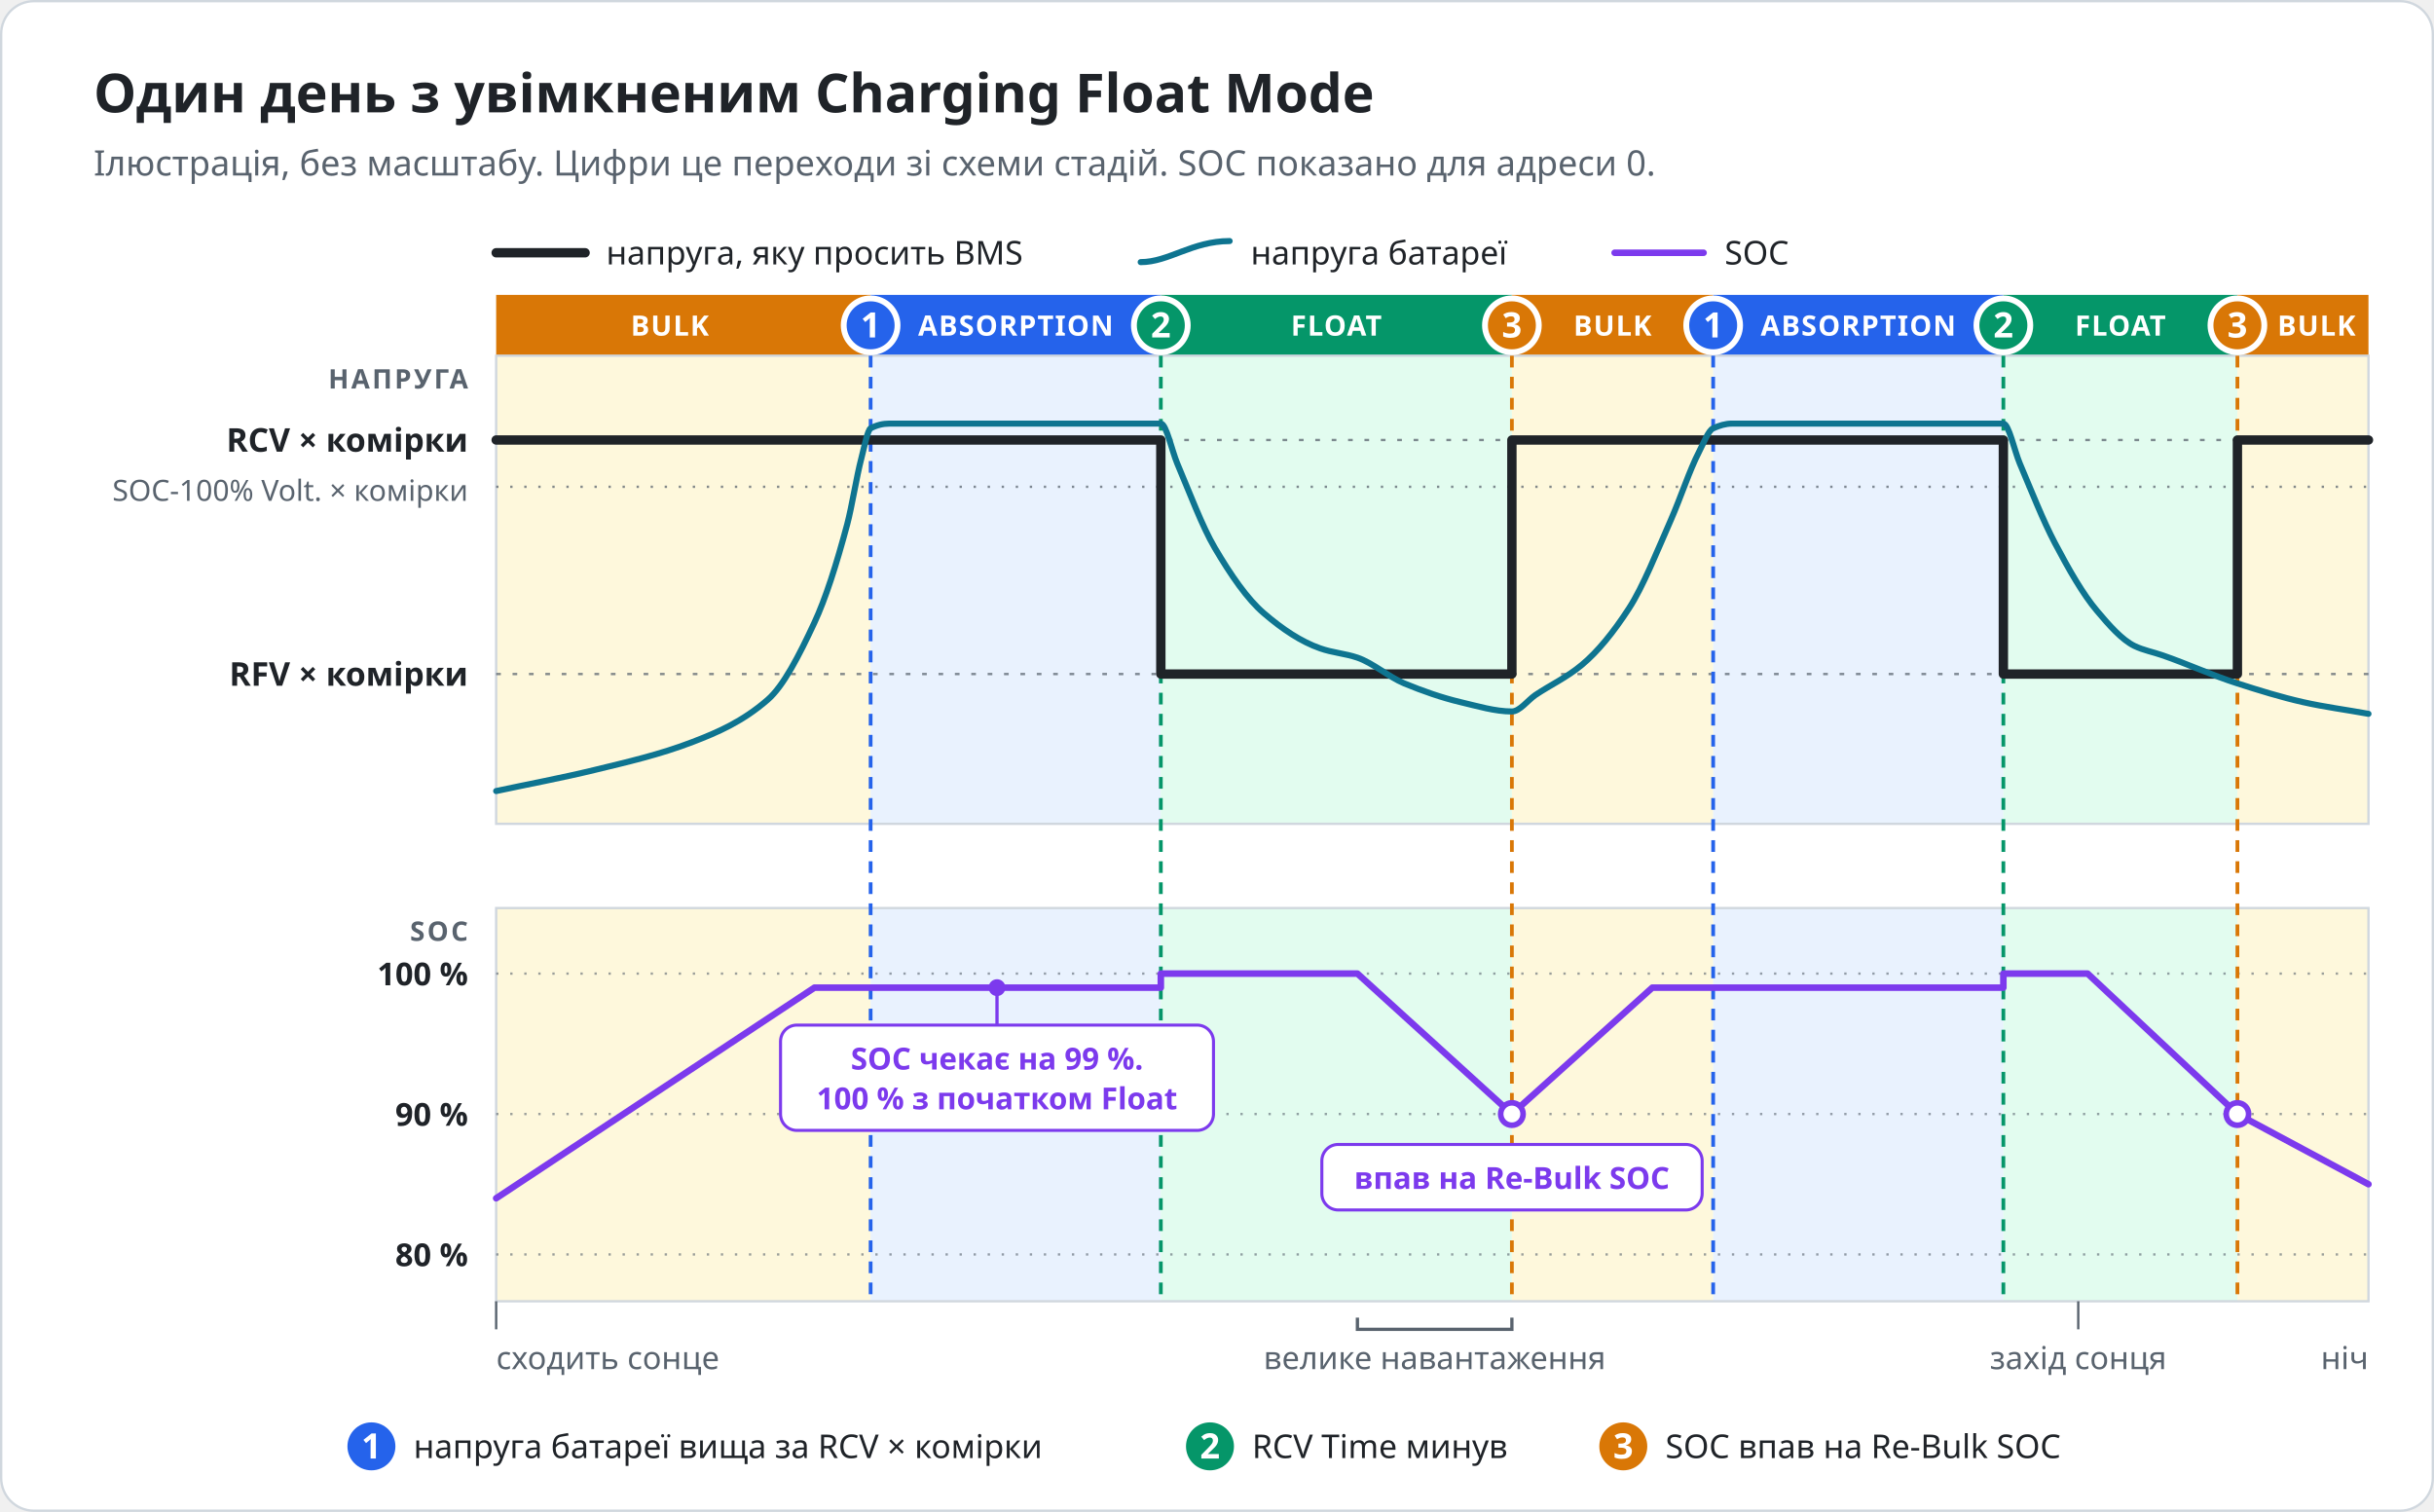
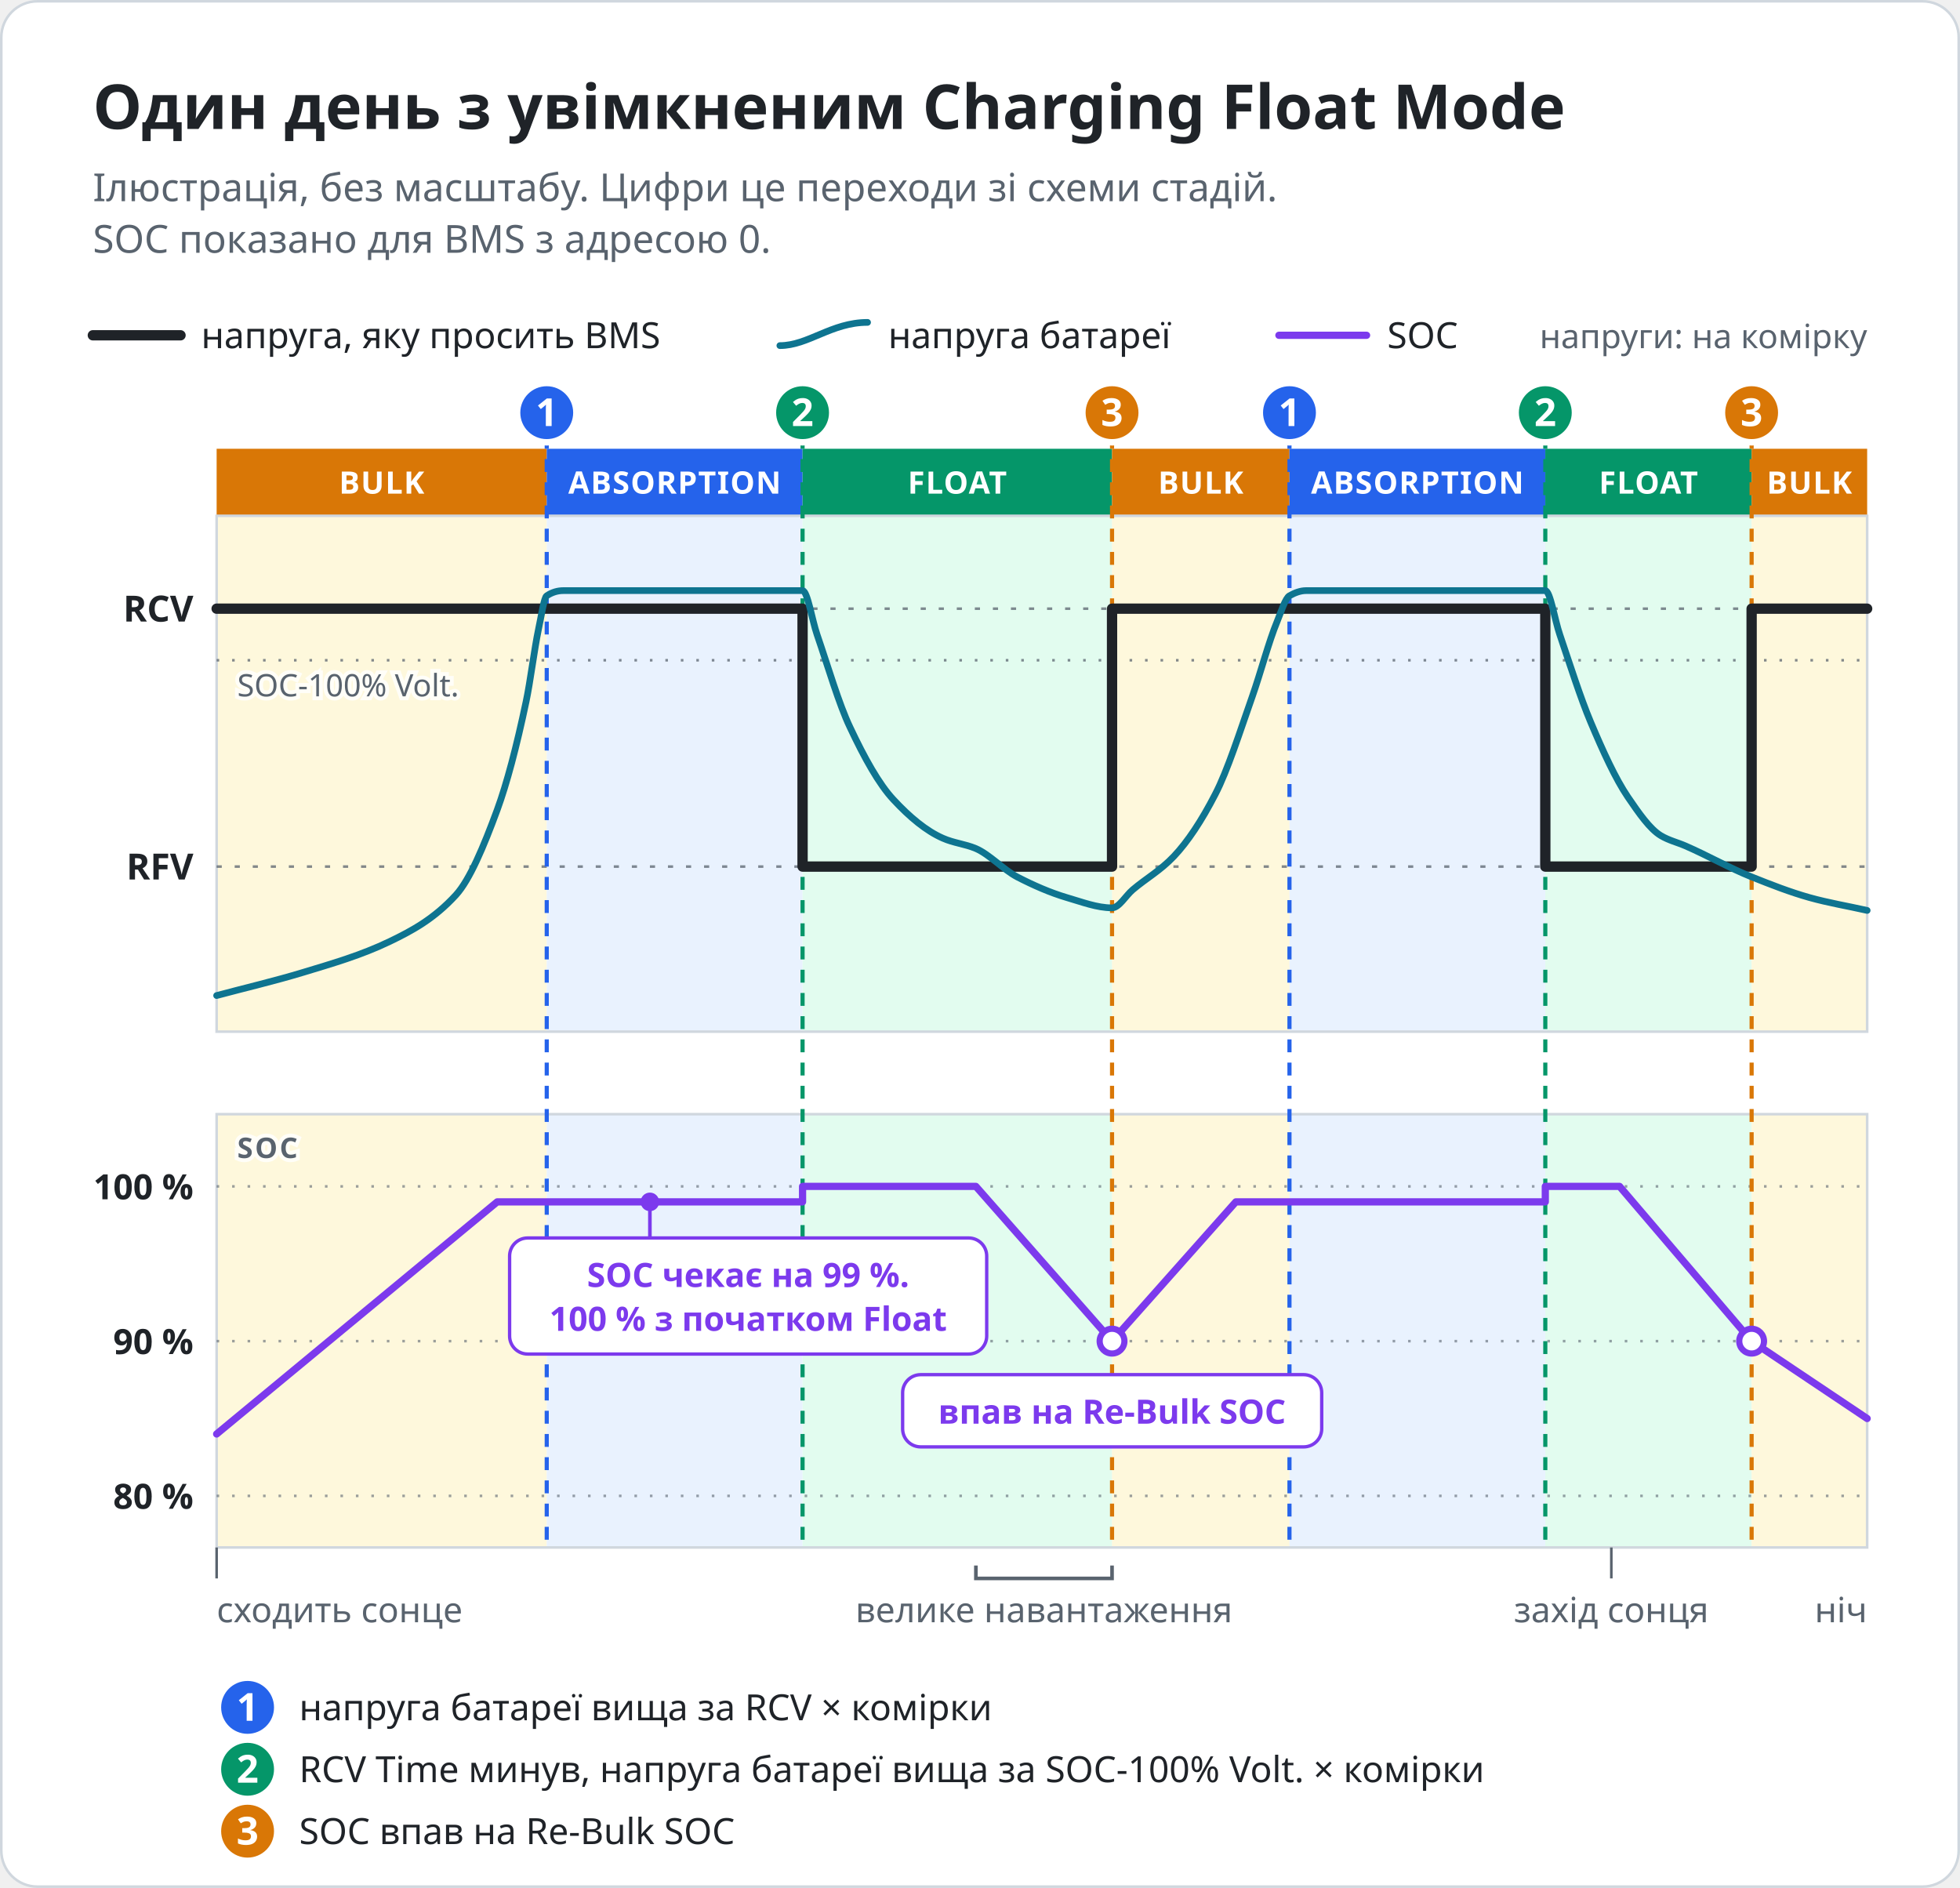
- <svg xmlns="http://www.w3.org/2000/svg" viewBox="0 0 1040 646" width="1040" height="646" font-family="-apple-system,BlinkMacSystemFont,'Segoe UI','Noto Sans',Helvetica,Arial,sans-serif" role="img" aria-label="Один день з увімкненим Charging Float Mode">
-   <rect x="0.5" y="0.5" width="1039" height="645" rx="14" fill="#FFFFFF" stroke="#D0D7DE" />
+ <svg xmlns="http://www.w3.org/2000/svg" viewBox="0 0 760 732" width="760" height="732" font-family="-apple-system,BlinkMacSystemFont,'Segoe UI','Noto Sans',Helvetica,Arial,sans-serif" role="img" aria-label="Один день з увімкненим Charging Float Mode">
+   <rect x="0.5" y="0.5" width="759" height="731" rx="14" fill="#FFFFFF" stroke="#D0D7DE" />
  <defs>
    <marker id="ah-bulk" viewBox="0 0 10 10" refX="8" refY="5" markerWidth="4.6" markerHeight="4.6" orient="auto-start-reverse">
      <path d="M0,0.6 L10,5 L0,9.4 z" fill="#D97706" />
    </marker>
    <marker id="ah-abs" viewBox="0 0 10 10" refX="8" refY="5" markerWidth="4.6" markerHeight="4.6" orient="auto-start-reverse">
      <path d="M0,0.6 L10,5 L0,9.4 z" fill="#2563EB" />
    </marker>
    <marker id="ah-flt" viewBox="0 0 10 10" refX="8" refY="5" markerWidth="4.6" markerHeight="4.6" orient="auto-start-reverse">
      <path d="M0,0.6 L10,5 L0,9.4 z" fill="#059669" />
    </marker>
  </defs>
-   <text x="40.0" y="48.0" font-size="23" font-weight="700" fill="#1F2328" text-anchor="start">Один день з увімкненим Charging Float Mode</text>
-   <text x="40.0" y="75.0" font-size="15" font-weight="400" fill="#59636E" text-anchor="start">Ілюстрація, без масштабу. Цифри це переходи зі схеми стадій. SOC показано для адреси 0.</text>
-   <line x1="212" y1="108" x2="250" y2="108" stroke="#1F2328" stroke-width="4" stroke-linecap="round" />
-   <text x="259.0" y="113.0" font-size="14" font-weight="500" fill="#1F2328" text-anchor="start">напруга, яку просить BMS</text>
-   <path d="M487.4,112 C499.4,112 509.4,103 525.4,103" fill="none" stroke="#0E7490" stroke-width="2.6" stroke-linecap="round" />
-   <text x="534.4" y="113.0" font-size="14" font-weight="500" fill="#1F2328" text-anchor="start">напруга батареї</text>
-   <line x1="689.9" y1="108" x2="727.9" y2="108" stroke="#7C3AED" stroke-width="2.8" stroke-linecap="round" />
-   <text x="736.9" y="113.0" font-size="14" font-weight="500" fill="#1F2328" text-anchor="start">SOC</text>
-   <rect x="212" y="152" width="160" height="200" fill="#FEF3C7" opacity="0.62" />
-   <rect x="212" y="388" width="160" height="168" fill="#FEF3C7" opacity="0.62" />
-   <rect x="212" y="126" width="160" height="26" fill="#D97706" />
-   <text x="286.2" y="143.4" font-size="12" font-weight="700" fill="#fff" text-anchor="middle" letter-spacing="0.5">BULK</text>
-   <rect x="372" y="152" width="124" height="200" fill="#DBEAFE" opacity="0.62" />
-   <rect x="372" y="388" width="124" height="168" fill="#DBEAFE" opacity="0.62" />
-   <rect x="372" y="126" width="124" height="26" fill="#2563EB" />
-   <text x="434.0" y="143.4" font-size="12" font-weight="700" fill="#fff" text-anchor="middle" letter-spacing="0.5">ABSORPTION</text>
-   <rect x="496" y="152" width="150" height="200" fill="#D1FAE5" opacity="0.62" />
-   <rect x="496" y="388" width="150" height="168" fill="#D1FAE5" opacity="0.62" />
-   <rect x="496" y="126" width="150" height="26" fill="#059669" />
-   <text x="571.0" y="143.4" font-size="12" font-weight="700" fill="#fff" text-anchor="middle" letter-spacing="0.5">FLOAT</text>
-   <rect x="646" y="152" width="86" height="200" fill="#FEF3C7" opacity="0.62" />
-   <rect x="646" y="388" width="86" height="168" fill="#FEF3C7" opacity="0.62" />
-   <rect x="646" y="126" width="86" height="26" fill="#D97706" />
-   <text x="689.0" y="143.4" font-size="12" font-weight="700" fill="#fff" text-anchor="middle" letter-spacing="0.5">BULK</text>
-   <rect x="732" y="152" width="124" height="200" fill="#DBEAFE" opacity="0.62" />
-   <rect x="732" y="388" width="124" height="168" fill="#DBEAFE" opacity="0.62" />
-   <rect x="732" y="126" width="124" height="26" fill="#2563EB" />
-   <text x="794.0" y="143.4" font-size="12" font-weight="700" fill="#fff" text-anchor="middle" letter-spacing="0.5">ABSORPTION</text>
-   <rect x="856" y="152" width="100" height="200" fill="#D1FAE5" opacity="0.62" />
-   <rect x="856" y="388" width="100" height="168" fill="#D1FAE5" opacity="0.62" />
-   <rect x="856" y="126" width="100" height="26" fill="#059669" />
-   <text x="906.0" y="143.4" font-size="12" font-weight="700" fill="#fff" text-anchor="middle" letter-spacing="0.5">FLOAT</text>
-   <rect x="956" y="152" width="56" height="200" fill="#FEF3C7" opacity="0.62" />
-   <rect x="956" y="388" width="56" height="168" fill="#FEF3C7" opacity="0.62" />
-   <rect x="956" y="126" width="56" height="26" fill="#D97706" />
-   <text x="989.8" y="143.4" font-size="12" font-weight="700" fill="#fff" text-anchor="middle" letter-spacing="0.5">BULK</text>
-   <rect x="212" y="152" width="800" height="200" fill="none" stroke="#D0D7DE" />
-   <rect x="212" y="388" width="800" height="168" fill="none" stroke="#D0D7DE" />
-   <line x1="212" y1="188" x2="1012" y2="188" stroke="#59636E" stroke-width="1" stroke-dasharray="2 5" opacity="0.75" />
-   <line x1="212" y1="208" x2="1012" y2="208" stroke="#59636E" stroke-width="1" stroke-dasharray="1 5" opacity="0.75" />
-   <line x1="212" y1="288" x2="1012" y2="288" stroke="#59636E" stroke-width="1" stroke-dasharray="2 5" opacity="0.75" />
-   <text x="200.0" y="166.0" font-size="11.5" font-weight="700" fill="#59636E" text-anchor="end" letter-spacing="1">НАПРУГА</text>
-   <text x="200.0" y="193.0" font-size="14" font-weight="700" fill="#1F2328" text-anchor="end">RCV × комірки</text>
-   <text x="200.0" y="214.0" font-size="12.5" font-weight="400" fill="#59636E" text-anchor="end">SOC-100% Volt. × комірки</text>
-   <text x="200.0" y="293.0" font-size="14" font-weight="700" fill="#1F2328" text-anchor="end">RFV × комірки</text>
-   <text x="200.0" y="402.0" font-size="11.5" font-weight="700" fill="#59636E" text-anchor="end" letter-spacing="1">SOC</text>
-   <line x1="212" y1="416" x2="1012" y2="416" stroke="#59636E" stroke-width="1" stroke-dasharray="1 5" opacity="0.6" />
-   <text x="200.0" y="421.0" font-size="13.5" font-weight="600" fill="#1F2328" text-anchor="end">100 %</text>
-   <line x1="212" y1="476" x2="1012" y2="476" stroke="#59636E" stroke-width="1" stroke-dasharray="1 5" opacity="0.6" />
-   <text x="200.0" y="481.0" font-size="13.5" font-weight="600" fill="#1F2328" text-anchor="end">90 %</text>
-   <line x1="212" y1="536" x2="1012" y2="536" stroke="#59636E" stroke-width="1" stroke-dasharray="1 5" opacity="0.6" />
-   <text x="200.0" y="541.0" font-size="13.5" font-weight="600" fill="#1F2328" text-anchor="end">80 %</text>
-   <line x1="372" y1="152" x2="372" y2="556" stroke="#2563EB" stroke-width="1.6" stroke-dasharray="5 4" />
-   <line x1="496" y1="152" x2="496" y2="556" stroke="#059669" stroke-width="1.6" stroke-dasharray="5 4" />
-   <line x1="646" y1="152" x2="646" y2="556" stroke="#D97706" stroke-width="1.6" stroke-dasharray="5 4" />
-   <line x1="732" y1="152" x2="732" y2="556" stroke="#2563EB" stroke-width="1.6" stroke-dasharray="5 4" />
-   <line x1="856" y1="152" x2="856" y2="556" stroke="#059669" stroke-width="1.6" stroke-dasharray="5 4" />
-   <line x1="956" y1="152" x2="956" y2="556" stroke="#D97706" stroke-width="1.6" stroke-dasharray="5 4" />
-   <path d="M212,188 L496,188 L496,288 L646,288 L646,188 L856,188 L856,288 L956,288 L956,188 L1012,188" fill="none" stroke="#1F2328" stroke-width="4" stroke-linejoin="round" stroke-linecap="round" />
-   <path d="M212.0,338.0 C226.0,335.0 240.0,332.4 254.0,329.0 C268.0,325.6 282.0,322.4 296.0,317.0 C306.7,312.9 317.3,308.3 328.0,299.0 C334.7,293.2 341.3,280.4 348.0,266.0 C352.7,255.9 357.3,241.6 362.0,224.0 C364.0,216.5 366.0,203.6 368.0,196.0 C369.3,191.0 370.7,183.7 372.0,183.0 C374.7,181.6 377.3,181.0 380.0,181.0 C418.7,181.0 457.3,181.0 496.0,181.0 C498.3,181.0 500.7,192.5 503.0,198.0 C508.3,210.5 513.7,225.0 519.0,234.0 C526.0,245.9 533.0,256.0 540.0,262.0 C548.0,268.9 556.0,274.2 564.0,277.0 C569.3,278.9 574.7,279.2 580.0,281.0 C586.7,283.3 593.3,289.2 600.0,292.0 C608.0,295.3 616.0,298.1 624.0,300.0 C631.3,301.7 638.7,304.0 646.0,304.0 C649.3,304.0 652.7,299.3 656.0,297.0 C662.7,292.5 669.3,289.6 676.0,284.0 C682.7,278.4 689.3,270.3 696.0,260.0 C702.0,250.8 708.0,235.6 714.0,222.0 C718.0,212.9 722.0,200.7 726.0,193.0 C728.0,189.1 730.0,183.9 732.0,183.0 C734.7,181.8 737.3,181.0 740.0,181.0 C778.7,181.0 817.3,181.0 856.0,181.0 C858.3,181.0 860.7,192.5 863.0,198.0 C868.0,209.8 873.0,222.5 878.0,232.0 C884.0,243.4 890.0,253.9 896.0,261.0 C901.3,267.3 906.7,273.4 912.0,276.0 C916.0,277.9 920.0,278.6 924.0,280.0 C934.7,283.7 945.3,288.6 956.0,292.0 C965.3,295.0 974.7,297.9 984.0,300.0 C993.3,302.1 1002.7,303.3 1012.0,305.0" fill="none" stroke="#0E7490" stroke-width="2.6" stroke-linecap="round" />
-   <path d="M212,512.0 L348,422.0 L496,422.0 L496,416.0 L580,416.0 L646,476.0 L706,422.0 L856,422.0 L856,416.0 L892,416.0 L956,476.0 L1012,506.0" fill="none" stroke="#7C3AED" stroke-width="2.8" stroke-linejoin="round" stroke-linecap="round" />
-   <path d="M426,425 L426,442" fill="none" stroke="#7C3AED" stroke-width="1.4" />
-   <circle cx="426" cy="422" r="3.6" fill="#7C3AED" />
-   <rect x="333.5" y="438" width="185.0" height="45" rx="7" fill="#fff" stroke="#7C3AED" stroke-width="1.3" />
-   <text x="426.0" y="457.0" font-size="13" font-weight="600" fill="#7C3AED" text-anchor="middle">SOC чекає на 99 %.</text>
-   <text x="426.0" y="474.0" font-size="13" font-weight="600" fill="#7C3AED" text-anchor="middle">100 % з початком Float</text>
-   <circle cx="646" cy="476" r="4.8" fill="#fff" stroke="#7C3AED" stroke-width="2.4" />
-   <circle cx="956" cy="476" r="4.8" fill="#fff" stroke="#7C3AED" stroke-width="2.4" />
-   <rect x="564.8" y="489" width="162.5" height="28" rx="7" fill="#fff" stroke="#7C3AED" stroke-width="1.3" />
-   <text x="646.0" y="508.0" font-size="13" font-weight="600" fill="#7C3AED" text-anchor="middle">впав на Re-Bulk SOC</text>
-   <circle cx="372" cy="139" r="11.5" fill="#2563EB" stroke="#fff" stroke-width="2.5" />
-   <text x="372.0" y="144.2" font-size="15" font-weight="700" fill="#fff" text-anchor="middle">1</text>
-   <circle cx="496" cy="139" r="11.5" fill="#059669" stroke="#fff" stroke-width="2.5" />
-   <text x="496.0" y="144.2" font-size="15" font-weight="700" fill="#fff" text-anchor="middle">2</text>
-   <circle cx="646" cy="139" r="11.5" fill="#D97706" stroke="#fff" stroke-width="2.5" />
-   <text x="646.0" y="144.2" font-size="15" font-weight="700" fill="#fff" text-anchor="middle">3</text>
-   <circle cx="732" cy="139" r="11.5" fill="#2563EB" stroke="#fff" stroke-width="2.5" />
-   <text x="732.0" y="144.2" font-size="15" font-weight="700" fill="#fff" text-anchor="middle">1</text>
-   <circle cx="856" cy="139" r="11.5" fill="#059669" stroke="#fff" stroke-width="2.5" />
-   <text x="856.0" y="144.2" font-size="15" font-weight="700" fill="#fff" text-anchor="middle">2</text>
-   <circle cx="956" cy="139" r="11.5" fill="#D97706" stroke="#fff" stroke-width="2.5" />
-   <text x="956.0" y="144.2" font-size="15" font-weight="700" fill="#fff" text-anchor="middle">3</text>
-   <line x1="212" y1="556" x2="212" y2="568" stroke="#59636E" />
-   <text x="212.0" y="585.0" font-size="13.5" font-weight="500" fill="#59636E" text-anchor="start">сходить сонце</text>
-   <path d="M580,563 V568 H646 V563" fill="none" stroke="#59636E" stroke-width="1.4" />
-   <text x="613.0" y="585.0" font-size="13.5" font-weight="500" fill="#59636E" text-anchor="middle">велике навантаження</text>
-   <line x1="888" y1="556" x2="888" y2="568" stroke="#59636E" />
-   <text x="888.0" y="585.0" font-size="13.5" font-weight="500" fill="#59636E" text-anchor="middle">захід сонця</text>
-   <text x="1012.0" y="585.0" font-size="13.5" font-weight="500" fill="#59636E" text-anchor="end">ніч</text>
-   <circle cx="158.7" cy="618" r="11.5" fill="#2563EB" stroke="#fff" stroke-width="2.5" />
-   <text x="158.7" y="623.2" font-size="15" font-weight="700" fill="#fff" text-anchor="middle">1</text>
-   <text x="176.7" y="623.0" font-size="14" font-weight="500" fill="#1F2328" text-anchor="start">напруга батареї вища за RCV × комірки</text>
-   <circle cx="517.0" cy="618" r="11.5" fill="#059669" stroke="#fff" stroke-width="2.5" />
-   <text x="517.0" y="623.2" font-size="15" font-weight="700" fill="#fff" text-anchor="middle">2</text>
-   <text x="535.0" y="623.0" font-size="14" font-weight="500" fill="#1F2328" text-anchor="start">RCV Time минув</text>
-   <circle cx="693.6" cy="618" r="11.5" fill="#D97706" stroke="#fff" stroke-width="2.5" />
-   <text x="693.6" y="623.2" font-size="15" font-weight="700" fill="#fff" text-anchor="middle">3</text>
-   <text x="711.6" y="623.0" font-size="14" font-weight="500" fill="#1F2328" text-anchor="start">SOC впав на Re-Bulk SOC</text>
+   <text x="36.0" y="50.0" font-size="24" font-weight="700" fill="#1F2328" text-anchor="start">Один день з увімкненим Charging Float Mode</text>
+   <text x="36.0" y="78.0" font-size="15" font-weight="400" fill="#59636E" text-anchor="start">Ілюстрація, без масштабу. Цифри це переходи зі схеми стадій.</text>
+   <text x="36.0" y="98.0" font-size="15" font-weight="400" fill="#59636E" text-anchor="start">SOC показано для BMS з адресою 0.</text>
+   <line x1="36" y1="130" x2="70" y2="130" stroke="#1F2328" stroke-width="4" stroke-linecap="round" />
+   <text x="78.0" y="135.0" font-size="14" font-weight="500" fill="#1F2328" text-anchor="start">напруга, яку просить BMS</text>
+   <path d="M302.4,134 C313.4,134 322.4,125 336.4,125" fill="none" stroke="#0E7490" stroke-width="2.6" stroke-linecap="round" />
+   <text x="344.4" y="135.0" font-size="14" font-weight="500" fill="#1F2328" text-anchor="start">напруга батареї</text>
+   <line x1="495.9" y1="130" x2="529.9" y2="130" stroke="#7C3AED" stroke-width="2.8" stroke-linecap="round" />
+   <text x="537.9" y="135.0" font-size="14" font-weight="500" fill="#1F2328" text-anchor="start">SOC</text>
+   <text x="724.0" y="135.0" font-size="13" font-weight="400" fill="#59636E" text-anchor="end">напруги: на комірку</text>
+   <rect x="84.0" y="200" width="128.0" height="200" fill="#FEF3C7" opacity="0.62" />
+   <rect x="84.0" y="432" width="128.0" height="168" fill="#FEF3C7" opacity="0.62" />
+   <rect x="84.0" y="174" width="128.0" height="26" fill="#D97706" />
+   <text x="148.0" y="191.4" font-size="12" font-weight="700" fill="#fff" text-anchor="middle" letter-spacing="0.4">BULK</text>
+   <rect x="212.0" y="200" width="99.2" height="200" fill="#DBEAFE" opacity="0.62" />
+   <rect x="212.0" y="432" width="99.2" height="168" fill="#DBEAFE" opacity="0.62" />
+   <rect x="212.0" y="174" width="99.2" height="26" fill="#2563EB" />
+   <text x="261.6" y="191.4" font-size="12" font-weight="700" fill="#fff" text-anchor="middle" letter-spacing="0.4">ABSORPTION</text>
+   <rect x="311.2" y="200" width="120.0" height="200" fill="#D1FAE5" opacity="0.62" />
+   <rect x="311.2" y="432" width="120.0" height="168" fill="#D1FAE5" opacity="0.62" />
+   <rect x="311.2" y="174" width="120.0" height="26" fill="#059669" />
+   <text x="371.2" y="191.4" font-size="12" font-weight="700" fill="#fff" text-anchor="middle" letter-spacing="0.4">FLOAT</text>
+   <rect x="431.2" y="200" width="68.8" height="200" fill="#FEF3C7" opacity="0.62" />
+   <rect x="431.2" y="432" width="68.8" height="168" fill="#FEF3C7" opacity="0.62" />
+   <rect x="431.2" y="174" width="68.8" height="26" fill="#D97706" />
+   <text x="465.6" y="191.4" font-size="12" font-weight="700" fill="#fff" text-anchor="middle" letter-spacing="0.4">BULK</text>
+   <rect x="500.0" y="200" width="99.2" height="200" fill="#DBEAFE" opacity="0.62" />
+   <rect x="500.0" y="432" width="99.2" height="168" fill="#DBEAFE" opacity="0.62" />
+   <rect x="500.0" y="174" width="99.2" height="26" fill="#2563EB" />
+   <text x="549.6" y="191.4" font-size="12" font-weight="700" fill="#fff" text-anchor="middle" letter-spacing="0.4">ABSORPTION</text>
+   <rect x="599.2" y="200" width="80.0" height="200" fill="#D1FAE5" opacity="0.62" />
+   <rect x="599.2" y="432" width="80.0" height="168" fill="#D1FAE5" opacity="0.62" />
+   <rect x="599.2" y="174" width="80.0" height="26" fill="#059669" />
+   <text x="639.2" y="191.4" font-size="12" font-weight="700" fill="#fff" text-anchor="middle" letter-spacing="0.4">FLOAT</text>
+   <rect x="679.2" y="200" width="44.8" height="200" fill="#FEF3C7" opacity="0.62" />
+   <rect x="679.2" y="432" width="44.8" height="168" fill="#FEF3C7" opacity="0.62" />
+   <rect x="679.2" y="174" width="44.8" height="26" fill="#D97706" />
+   <text x="701.6" y="191.4" font-size="12" font-weight="700" fill="#fff" text-anchor="middle" letter-spacing="0.4">BULK</text>
+   <rect x="84" y="200" width="640" height="200" fill="none" stroke="#D0D7DE" />
+   <rect x="84" y="432" width="640" height="168" fill="none" stroke="#D0D7DE" />
+   <line x1="84" y1="236" x2="724" y2="236" stroke="#59636E" stroke-width="1" stroke-dasharray="2 5" opacity="0.75" />
+   <line x1="84" y1="256" x2="724" y2="256" stroke="#59636E" stroke-width="1" stroke-dasharray="1 5" opacity="0.75" />
+   <line x1="84" y1="336" x2="724" y2="336" stroke="#59636E" stroke-width="1" stroke-dasharray="2 5" opacity="0.75" />
+   <text x="75.0" y="241.0" font-size="14" font-weight="700" fill="#1F2328" text-anchor="end">RCV</text>
+   <text x="75.0" y="341.0" font-size="14" font-weight="700" fill="#1F2328" text-anchor="end">RFV</text>
+   <text x="92.0" y="270.0" font-size="12" font-weight="400" fill="#59636E" text-anchor="start" paint-order="stroke" stroke="#fff" stroke-opacity="0.8" stroke-width="3">SOC-100% Volt.</text>
+   <text x="92.0" y="449.0" font-size="11" font-weight="700" fill="#59636E" text-anchor="start" letter-spacing="0.8" paint-order="stroke" stroke="#fff" stroke-opacity="0.8" stroke-width="3">SOC</text>
+   <line x1="84" y1="460" x2="724" y2="460" stroke="#59636E" stroke-width="1" stroke-dasharray="1 5" opacity="0.6" />
+   <text x="75.0" y="465.0" font-size="13.5" font-weight="600" fill="#1F2328" text-anchor="end">100 %</text>
+   <line x1="84" y1="520" x2="724" y2="520" stroke="#59636E" stroke-width="1" stroke-dasharray="1 5" opacity="0.6" />
+   <text x="75.0" y="525.0" font-size="13.5" font-weight="600" fill="#1F2328" text-anchor="end">90 %</text>
+   <line x1="84" y1="580" x2="724" y2="580" stroke="#59636E" stroke-width="1" stroke-dasharray="1 5" opacity="0.6" />
+   <text x="75.0" y="585.0" font-size="13.5" font-weight="600" fill="#1F2328" text-anchor="end">80 %</text>
+   <line x1="212.0" y1="160" x2="212.0" y2="600" stroke="#2563EB" stroke-width="1.6" stroke-dasharray="5 4" />
+   <line x1="311.2" y1="160" x2="311.2" y2="600" stroke="#059669" stroke-width="1.6" stroke-dasharray="5 4" />
+   <line x1="431.2" y1="160" x2="431.2" y2="600" stroke="#D97706" stroke-width="1.6" stroke-dasharray="5 4" />
+   <line x1="500.0" y1="160" x2="500.0" y2="600" stroke="#2563EB" stroke-width="1.6" stroke-dasharray="5 4" />
+   <line x1="599.2" y1="160" x2="599.2" y2="600" stroke="#059669" stroke-width="1.6" stroke-dasharray="5 4" />
+   <line x1="679.2" y1="160" x2="679.2" y2="600" stroke="#D97706" stroke-width="1.6" stroke-dasharray="5 4" />
+   <path d="M84.0,236 L311.2,236 L311.2,336 L431.2,336 L431.2,236 L599.2,236 L599.2,336 L679.2,336 L679.2,236 L724.0,236" fill="none" stroke="#1F2328" stroke-width="4" stroke-linejoin="round" stroke-linecap="round" />
+   <path d="M84.0,386.0 C95.2,383.0 106.4,380.4 117.6,377.0 C128.8,373.6 140.0,370.4 151.2,365.0 C159.7,360.9 168.3,356.3 176.8,347.0 C182.1,341.2 187.5,328.4 192.8,314.0 C196.5,303.9 200.3,289.6 204.0,272.0 C205.6,264.5 207.2,251.6 208.8,244.0 C209.9,239.0 210.9,231.7 212.0,231.0 C214.1,229.6 216.3,229.0 218.4,229.0 C249.3,229.0 280.3,229.0 311.2,229.0 C313.1,229.0 314.9,240.5 316.8,246.0 C321.1,258.5 325.3,273.0 329.6,282.0 C335.2,293.9 340.8,304.0 346.4,310.0 C352.8,316.9 359.2,322.2 365.6,325.0 C369.9,326.9 374.1,327.2 378.4,329.0 C383.7,331.3 389.1,337.2 394.4,340.0 C400.8,343.3 407.2,346.1 413.6,348.0 C419.5,349.7 425.3,352.0 431.2,352.0 C433.9,352.0 436.5,347.3 439.2,345.0 C444.5,340.5 449.9,337.6 455.2,332.0 C460.5,326.4 465.9,318.3 471.2,308.0 C476.0,298.8 480.8,283.6 485.6,270.0 C488.8,260.9 492.0,248.7 495.2,241.0 C496.8,237.1 498.4,231.9 500.0,231.0 C502.1,229.8 504.3,229.0 506.4,229.0 C537.3,229.0 568.3,229.0 599.2,229.0 C601.1,229.0 602.9,240.5 604.8,246.0 C608.8,257.8 612.8,270.5 616.8,280.0 C621.6,291.4 626.4,301.9 631.2,309.0 C635.5,315.3 639.7,321.4 644.0,324.0 C647.2,325.9 650.4,326.6 653.6,328.0 C662.1,331.7 670.7,336.6 679.2,340.0 C686.7,343.0 694.1,345.9 701.6,348.0 C709.1,350.1 716.5,351.3 724.0,353.0" fill="none" stroke="#0E7490" stroke-width="2.6" stroke-linecap="round" />
+   <path d="M84.0,556.0 L192.8,466.0 L311.2,466.0 L311.2,460.0 L378.4,460.0 L431.2,520.0 L479.2,466.0 L599.2,466.0 L599.2,460.0 L628.0,460.0 L679.2,520.0 L724.0,550.0" fill="none" stroke="#7C3AED" stroke-width="2.8" stroke-linejoin="round" stroke-linecap="round" />
+   <path d="M252.0,469 V484" fill="none" stroke="#7C3AED" stroke-width="1.4" />
+   <circle cx="252.0" cy="466" r="3.6" fill="#7C3AED" />
+   <rect x="197.6" y="480" width="185.0" height="45" rx="7" fill="#fff" stroke="#7C3AED" stroke-width="1.3" />
+   <text x="290.1" y="499.0" font-size="13" font-weight="600" fill="#7C3AED" text-anchor="middle">SOC чекає на 99 %.</text>
+   <text x="290.1" y="516.0" font-size="13" font-weight="600" fill="#7C3AED" text-anchor="middle">100 % з початком Float</text>
+   <circle cx="431.2" cy="520" r="4.8" fill="#fff" stroke="#7C3AED" stroke-width="2.4" />
+   <circle cx="679.2" cy="520" r="4.8" fill="#fff" stroke="#7C3AED" stroke-width="2.4" />
+   <rect x="350.0" y="533" width="162.5" height="28" rx="7" fill="#fff" stroke="#7C3AED" stroke-width="1.3" />
+   <text x="431.2" y="552.0" font-size="13" font-weight="600" fill="#7C3AED" text-anchor="middle">впав на Re-Bulk SOC</text>
+   <circle cx="212.0" cy="160" r="11.5" fill="#2563EB" stroke="#fff" stroke-width="2.5" />
+   <text x="212.0" y="165.2" font-size="15" font-weight="700" fill="#fff" text-anchor="middle">1</text>
+   <circle cx="311.2" cy="160" r="11.5" fill="#059669" stroke="#fff" stroke-width="2.5" />
+   <text x="311.2" y="165.2" font-size="15" font-weight="700" fill="#fff" text-anchor="middle">2</text>
+   <circle cx="431.2" cy="160" r="11.5" fill="#D97706" stroke="#fff" stroke-width="2.5" />
+   <text x="431.2" y="165.2" font-size="15" font-weight="700" fill="#fff" text-anchor="middle">3</text>
+   <circle cx="500.0" cy="160" r="11.5" fill="#2563EB" stroke="#fff" stroke-width="2.5" />
+   <text x="500.0" y="165.2" font-size="15" font-weight="700" fill="#fff" text-anchor="middle">1</text>
+   <circle cx="599.2" cy="160" r="11.5" fill="#059669" stroke="#fff" stroke-width="2.5" />
+   <text x="599.2" y="165.2" font-size="15" font-weight="700" fill="#fff" text-anchor="middle">2</text>
+   <circle cx="679.2" cy="160" r="11.5" fill="#D97706" stroke="#fff" stroke-width="2.5" />
+   <text x="679.2" y="165.2" font-size="15" font-weight="700" fill="#fff" text-anchor="middle">3</text>
+   <line x1="84.0" y1="600" x2="84.0" y2="612" stroke="#59636E" />
+   <text x="84.0" y="629.0" font-size="13.5" font-weight="500" fill="#59636E" text-anchor="start">сходить сонце</text>
+   <path d="M378.4,607 V612 H431.2 V607" fill="none" stroke="#59636E" stroke-width="1.4" />
+   <text x="404.8" y="629.0" font-size="13.5" font-weight="500" fill="#59636E" text-anchor="middle">велике навантаження</text>
+   <line x1="624.8" y1="600" x2="624.8" y2="612" stroke="#59636E" />
+   <text x="624.8" y="629.0" font-size="13.5" font-weight="500" fill="#59636E" text-anchor="middle">захід сонця</text>
+   <text x="724.0" y="629.0" font-size="13.5" font-weight="500" fill="#59636E" text-anchor="end">ніч</text>
+   <circle cx="96" cy="662" r="11.5" fill="#2563EB" stroke="#fff" stroke-width="2.5" />
+   <text x="96.0" y="667.2" font-size="15" font-weight="700" fill="#fff" text-anchor="middle">1</text>
+   <text x="116.0" y="667.0" font-size="14" font-weight="500" fill="#1F2328" text-anchor="start">напруга батареї вища за RCV × комірки</text>
+   <circle cx="96" cy="686" r="11.5" fill="#059669" stroke="#fff" stroke-width="2.5" />
+   <text x="96.0" y="691.2" font-size="15" font-weight="700" fill="#fff" text-anchor="middle">2</text>
+   <text x="116.0" y="691.0" font-size="14" font-weight="500" fill="#1F2328" text-anchor="start">RCV Time минув, напруга батареї вища за SOC-100% Volt. × комірки</text>
+   <circle cx="96" cy="710" r="11.5" fill="#D97706" stroke="#fff" stroke-width="2.5" />
+   <text x="96.0" y="715.2" font-size="15" font-weight="700" fill="#fff" text-anchor="middle">3</text>
+   <text x="116.0" y="715.0" font-size="14" font-weight="500" fill="#1F2328" text-anchor="start">SOC впав на Re-Bulk SOC</text>
</svg>
